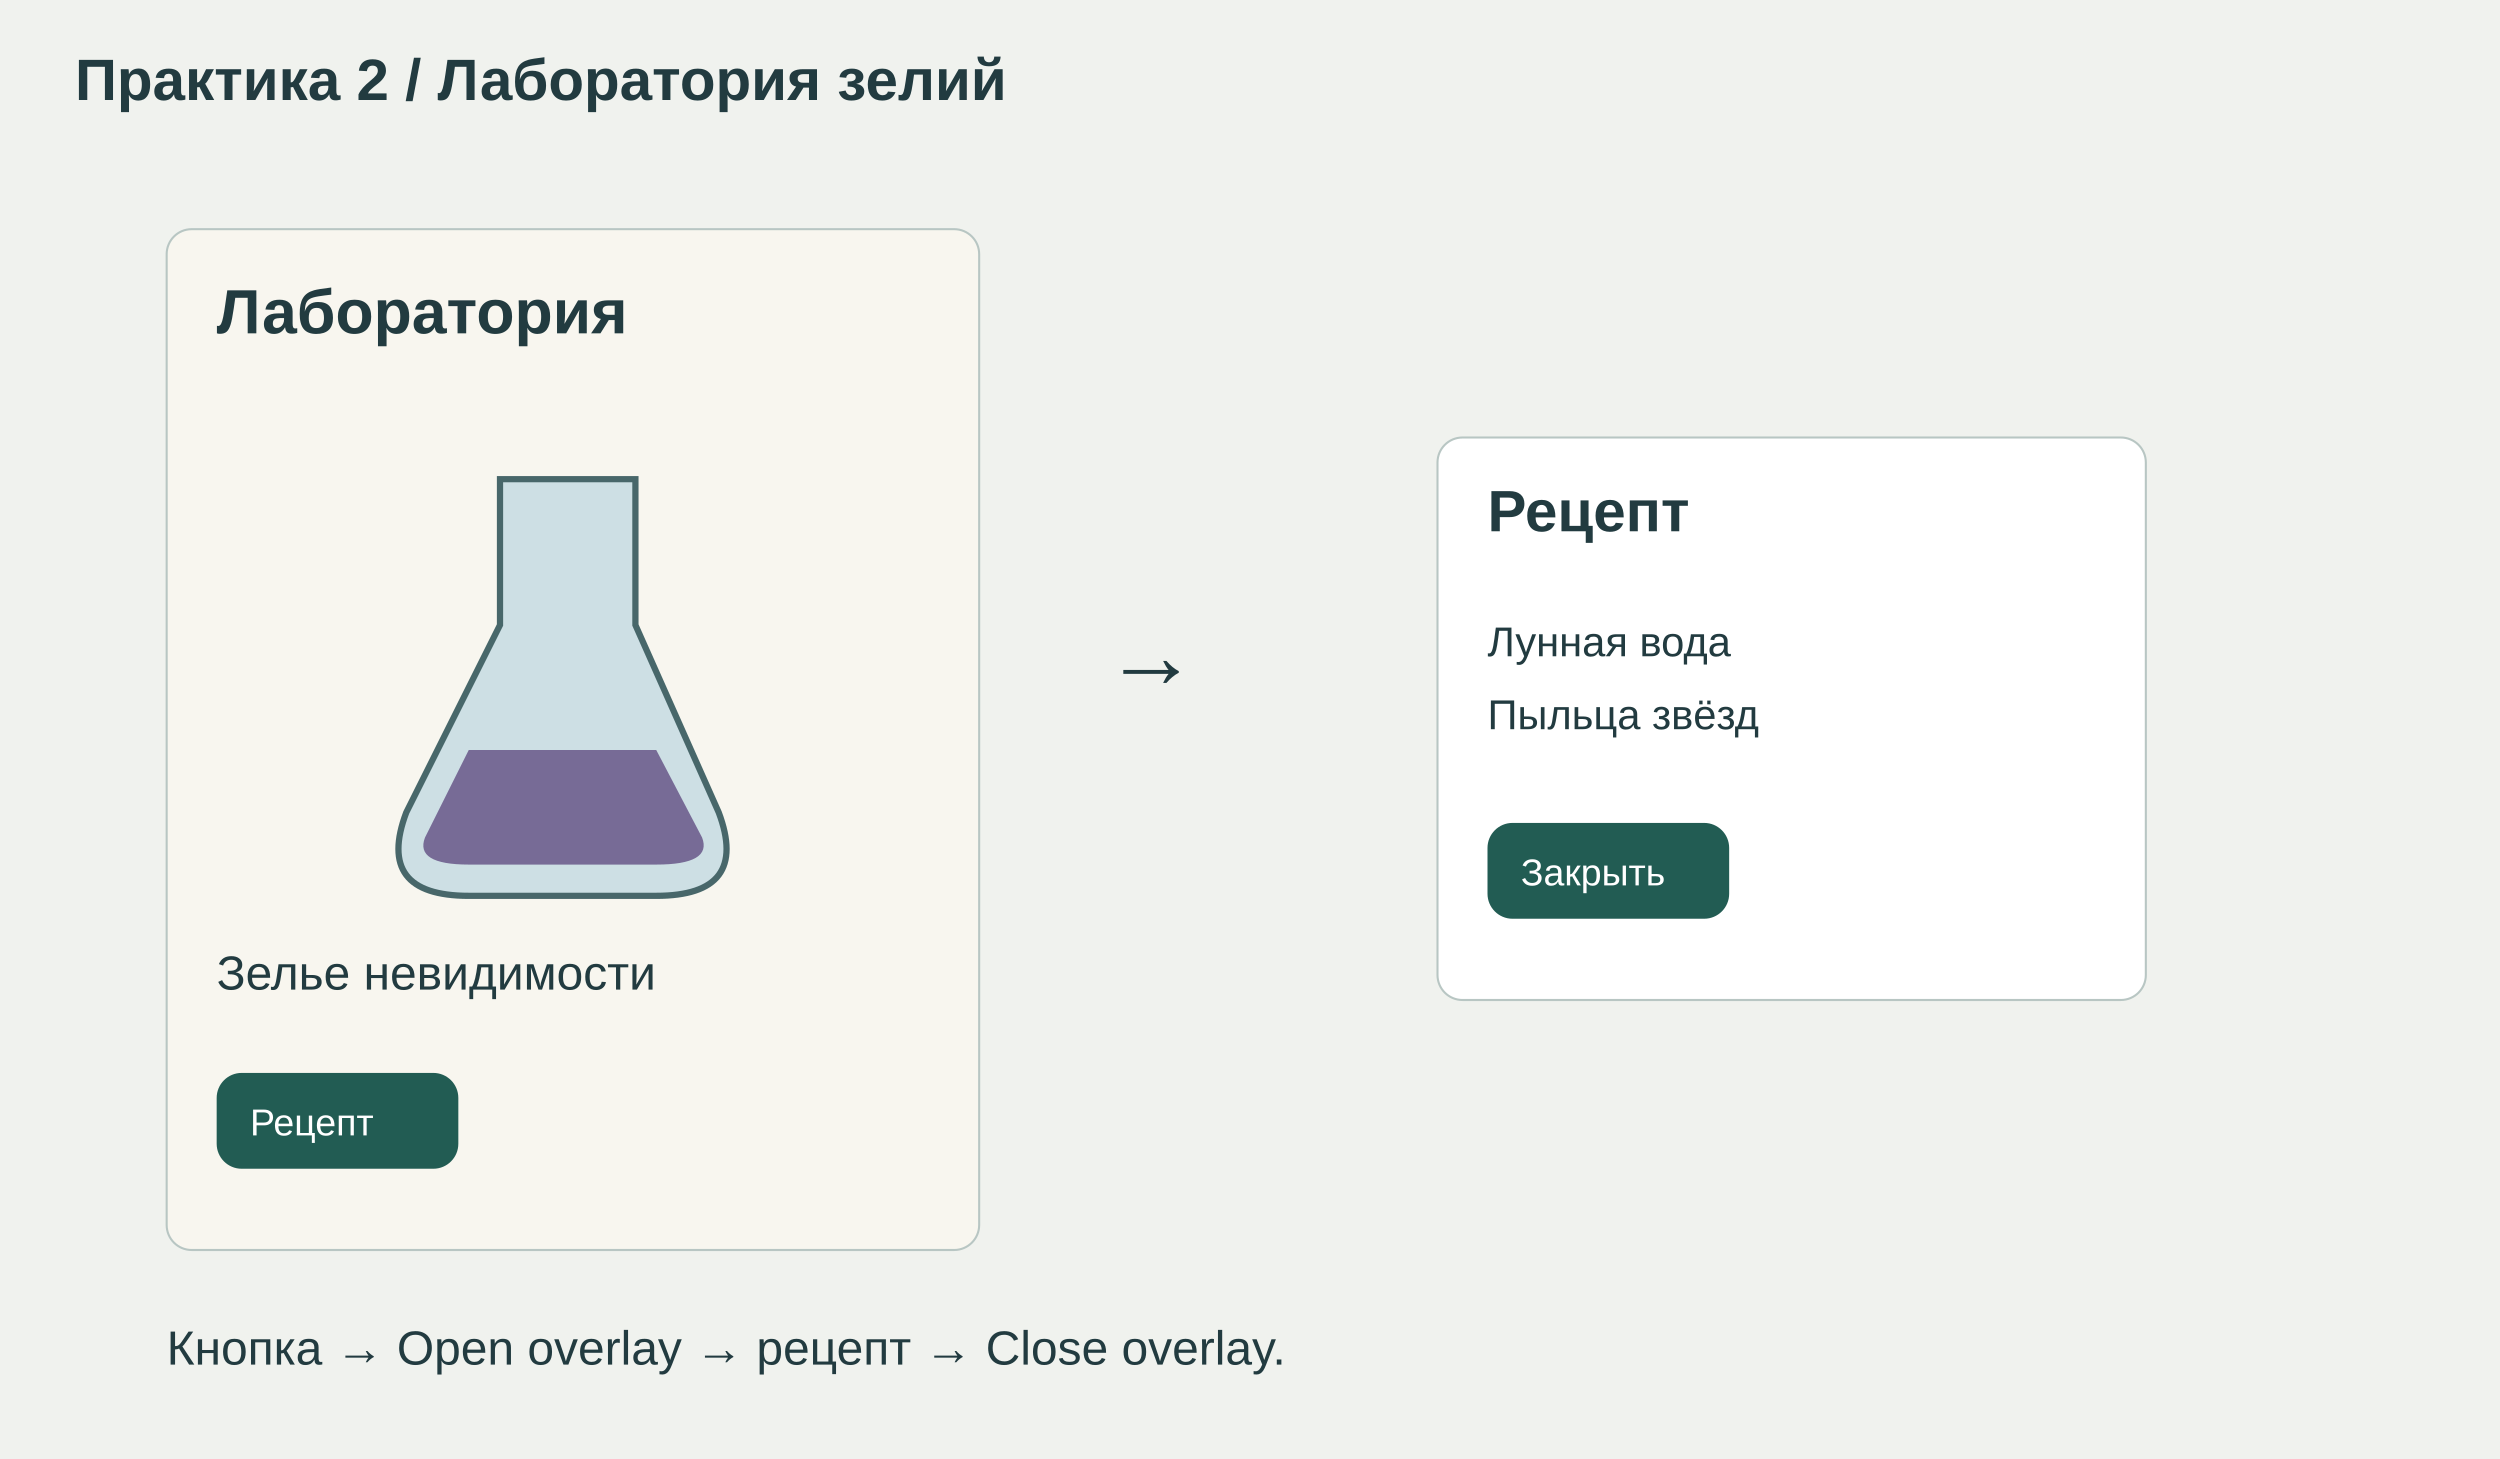
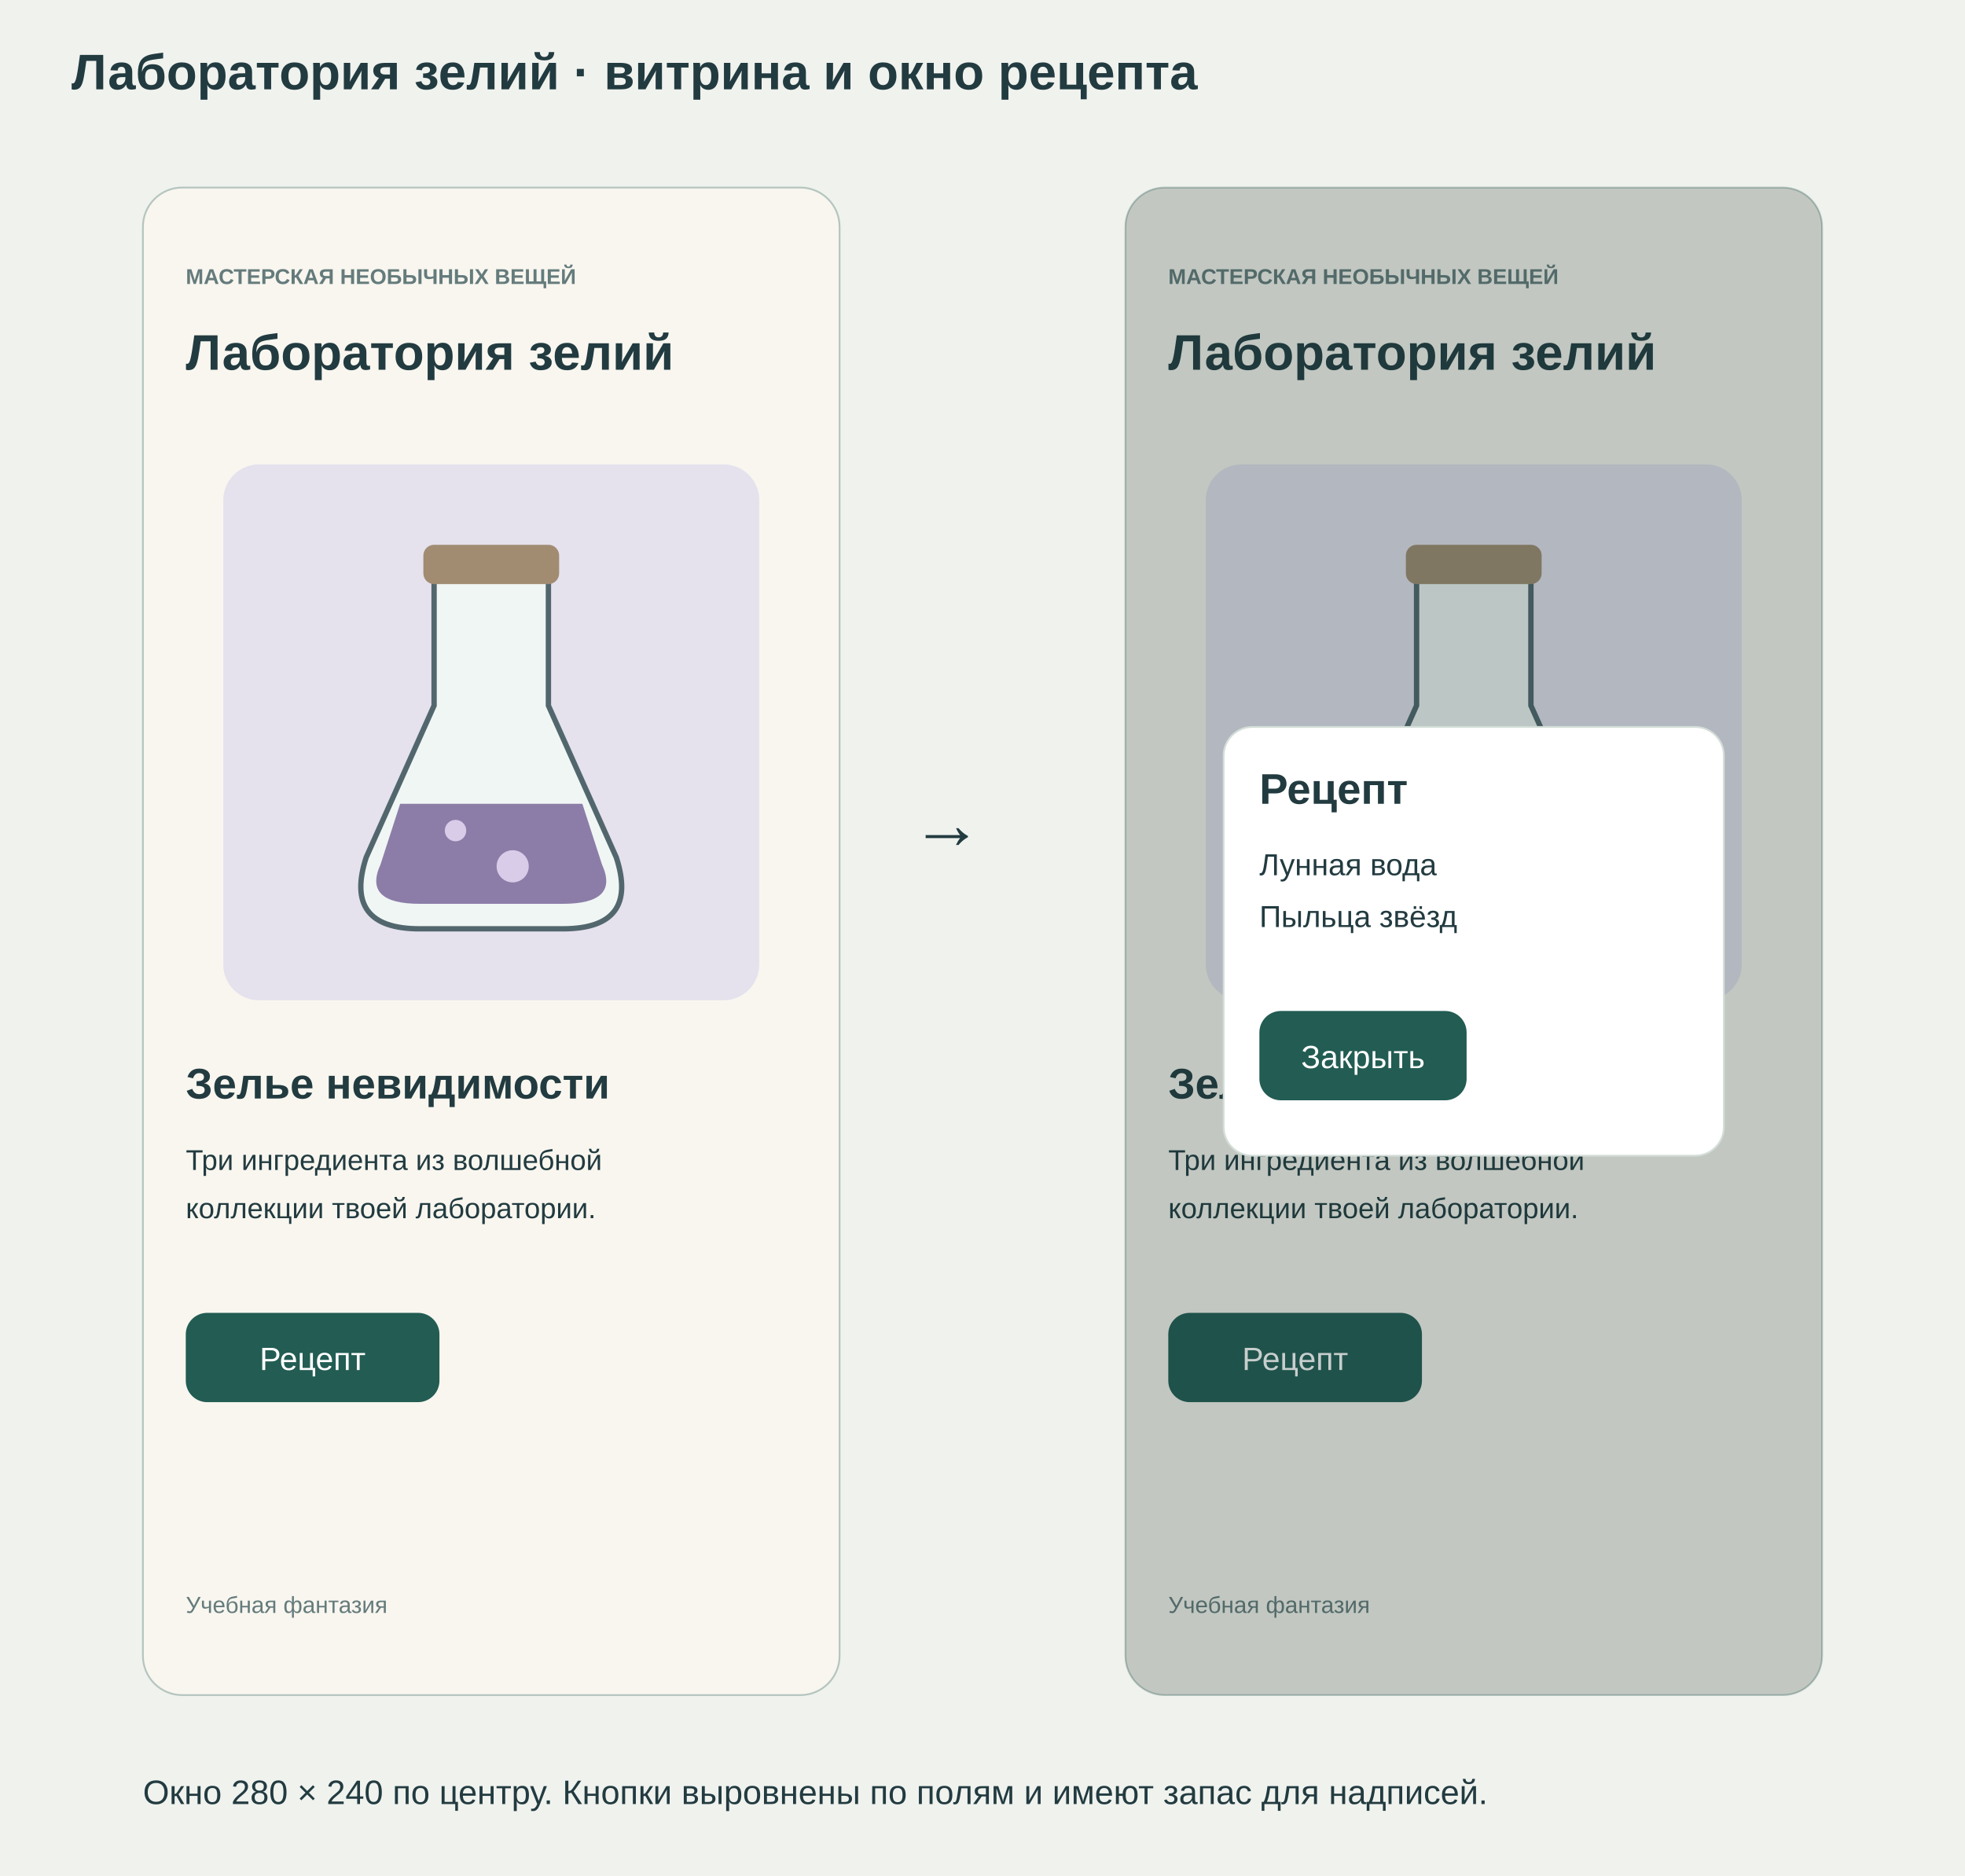
- <svg xmlns="http://www.w3.org/2000/svg" width="1200" height="700" viewBox="0 0 1200 700">
-   <rect x="0" y="0" width="1200" height="700" rx="0" fill="#f0f2ee" stroke="none" />
-   <text x="36" y="48" font-family="Segoe UI, Arial" font-size="28" fill="#223b40" font-weight="700">Практика 2 / Лаборатория зелий</text>
-   <rect x="80" y="110" width="390" height="490" rx="12" fill="#f8f6ef" stroke="#b8c6c3" />
-   <text x="104" y="160" font-family="Segoe UI, Arial" font-size="30" fill="#223b40" font-weight="700">Лаборатория</text>
-   <path d="M240 230 H305 V300 L345 390 Q360 430 315 430 H225 Q180 430 195 390 L240 300 Z" fill="#cddfe4" stroke="#48676a" stroke-width="3" />
-   <path d="M225 360 H315 L337 402 Q342 415 315 415 H225 Q199 415 204 402 Z" fill="#776b96" />
-   <text x="104" y="475" font-family="Segoe UI, Arial" font-size="23" fill="#223b40">Зелье невидимости</text>
-   <rect x="104" y="515" width="116" height="46" rx="12" fill="#225c53" stroke="none" />
-   <text x="120" y="545" font-family="Segoe UI, Arial" font-size="18" fill="white">Рецепт</text>
-   <text x="530" y="330" font-family="Segoe UI, Arial" font-size="45" fill="#223b40">→</text>
-   <rect x="690" y="210" width="340" height="270" rx="12" fill="white" stroke="#b8c6c3" />
-   <text x="714" y="255" font-family="Segoe UI, Arial" font-size="28" fill="#223b40" font-weight="700">Рецепт</text>
-   <text x="714" y="315" font-family="Segoe UI, Arial" font-size="20" fill="#223b40">Лунная вода</text>
-   <text x="714" y="350" font-family="Segoe UI, Arial" font-size="20" fill="#223b40">Пыльца звёзд</text>
-   <rect x="714" y="395" width="116" height="46" rx="12" fill="#225c53" stroke="none" />
-   <text x="730" y="425" font-family="Segoe UI, Arial" font-size="18" fill="white">Закрыть</text>
-   <text x="80" y="655" font-family="Segoe UI, Arial" font-size="23" fill="#223b40">Кнопка → Open overlay → рецепт → Close overlay.</text>
+ <svg xmlns="http://www.w3.org/2000/svg" width="1100" height="1050" viewBox="0 0 1100 1050">
+   <rect x="0" y="0" width="1100" height="1050" rx="0" fill="#F0F2EE" stroke="none" />
+   <text x="40" y="50" font-family="Segoe UI,Arial" font-size="28" fill="#223B40" font-weight="700">Лаборатория зелий · витрина и окно рецепта</text>
+   <g transform="translate(80 105)">
+     <rect x="0" y="0" width="390" height="844" rx="22" fill="#F8F6EF" stroke="#B5C5BF" />
+     <text x="24" y="54" font-family="Segoe UI,Arial" font-size="12" fill="#657B7C" font-weight="700">МАСТЕРСКАЯ НЕОБЫЧНЫХ ВЕЩЕЙ</text>
+     <text x="24" y="102" font-family="Segoe UI,Arial" font-size="28" fill="#223B40" font-weight="700">Лаборатория зелий</text>
+     <rect x="45" y="155" width="300" height="300" rx="20" fill="#E5E1ED" stroke="none" />
+     <path d="M163 215 H227 V290 L265 375 Q278 415 235 415 H155 Q112 415 125 375 L163 290Z" fill="#F0F6F4" stroke="#52676D" stroke-width="3" />
+     <path d="M144 345 H246 L257 379 Q267 401 235 401 H155 Q123 401 133 379Z" fill="#8C7DA8" />
+     <rect x="157" y="200" width="76" height="22" rx="6" fill="#A18C72" />
+     <circle cx="175" cy="360" r="6" fill="#D9CCE9" />
+     <circle cx="207" cy="380" r="9" fill="#D9CCE9" />
+     <text x="24" y="510" font-family="Segoe UI,Arial" font-size="24" fill="#223B40" font-weight="700">Зелье невидимости</text>
+     <text x="24" y="550" font-family="Segoe UI,Arial" font-size="16" fill="#223B40">Три ингредиента из волшебной</text>
+     <text x="24" y="577" font-family="Segoe UI,Arial" font-size="16" fill="#223B40">коллекции твоей лаборатории.</text>
+     <rect x="24" y="630" width="142" height="50" rx="12" fill="#225C53" stroke="none" />
+     <text x="95.0" y="662" text-anchor="middle" font-family="Segoe UI,Arial" font-size="18" fill="white">Рецепт</text>
+     <text x="24" y="798" font-family="Segoe UI,Arial" font-size="13" fill="#657B7C">Учебная фантазия</text>
+   </g>
+   <g transform="translate(630 105)">
+     <rect x="0" y="0" width="390" height="844" rx="22" fill="#F8F6EF" stroke="#B5C5BF" />
+     <text x="24" y="54" font-family="Segoe UI,Arial" font-size="12" fill="#657B7C" font-weight="700">МАСТЕРСКАЯ НЕОБЫЧНЫХ ВЕЩЕЙ</text>
+     <text x="24" y="102" font-family="Segoe UI,Arial" font-size="28" fill="#223B40" font-weight="700">Лаборатория зелий</text>
+     <rect x="45" y="155" width="300" height="300" rx="20" fill="#E5E1ED" stroke="none" />
+     <path d="M163 215 H227 V290 L265 375 Q278 415 235 415 H155 Q112 415 125 375 L163 290Z" fill="#F0F6F4" stroke="#52676D" stroke-width="3" />
+     <path d="M144 345 H246 L257 379 Q267 401 235 401 H155 Q123 401 133 379Z" fill="#8C7DA8" />
+     <rect x="157" y="200" width="76" height="22" rx="6" fill="#A18C72" />
+     <circle cx="175" cy="360" r="6" fill="#D9CCE9" />
+     <circle cx="207" cy="380" r="9" fill="#D9CCE9" />
+     <text x="24" y="510" font-family="Segoe UI,Arial" font-size="24" fill="#223B40" font-weight="700">Зелье невидимости</text>
+     <text x="24" y="550" font-family="Segoe UI,Arial" font-size="16" fill="#223B40">Три ингредиента из волшебной</text>
+     <text x="24" y="577" font-family="Segoe UI,Arial" font-size="16" fill="#223B40">коллекции твоей лаборатории.</text>
+     <rect x="24" y="630" width="142" height="50" rx="12" fill="#225C53" stroke="none" />
+     <text x="95.0" y="662" text-anchor="middle" font-family="Segoe UI,Arial" font-size="18" fill="white">Рецепт</text>
+     <text x="24" y="798" font-family="Segoe UI,Arial" font-size="13" fill="#657B7C">Учебная фантазия</text>
+     <rect x="0" y="0" width="390" height="844" rx="22" fill="#17352F" fill-opacity=".24" stroke="none" />
+     <rect x="55" y="302" width="280" height="240" rx="16" fill="#FFFFFF" stroke="#D4DED9" />
+     <text x="75" y="345" font-family="Segoe UI,Arial" font-size="24" fill="#223B40" font-weight="700">Рецепт</text>
+     <text x="75" y="385" font-family="Segoe UI,Arial" font-size="17" fill="#223B40">Лунная вода</text>
+     <text x="75" y="414" font-family="Segoe UI,Arial" font-size="17" fill="#223B40">Пыльца звёзд</text>
+     <rect x="75" y="461" width="116" height="50" rx="12" fill="#225C53" stroke="none" />
+     <text x="133.0" y="493" text-anchor="middle" font-family="Segoe UI,Arial" font-size="18" fill="white">Закрыть</text>
+   </g>
+   <text x="510" y="475" font-family="Segoe UI,Arial" font-size="40" fill="#223B40">→</text>
+   <text x="80" y="1010" font-family="Segoe UI,Arial" font-size="19" fill="#223B40">Окно 280 × 240 по центру. Кнопки выровнены по полям и имеют запас для надписей.</text>
</svg>
